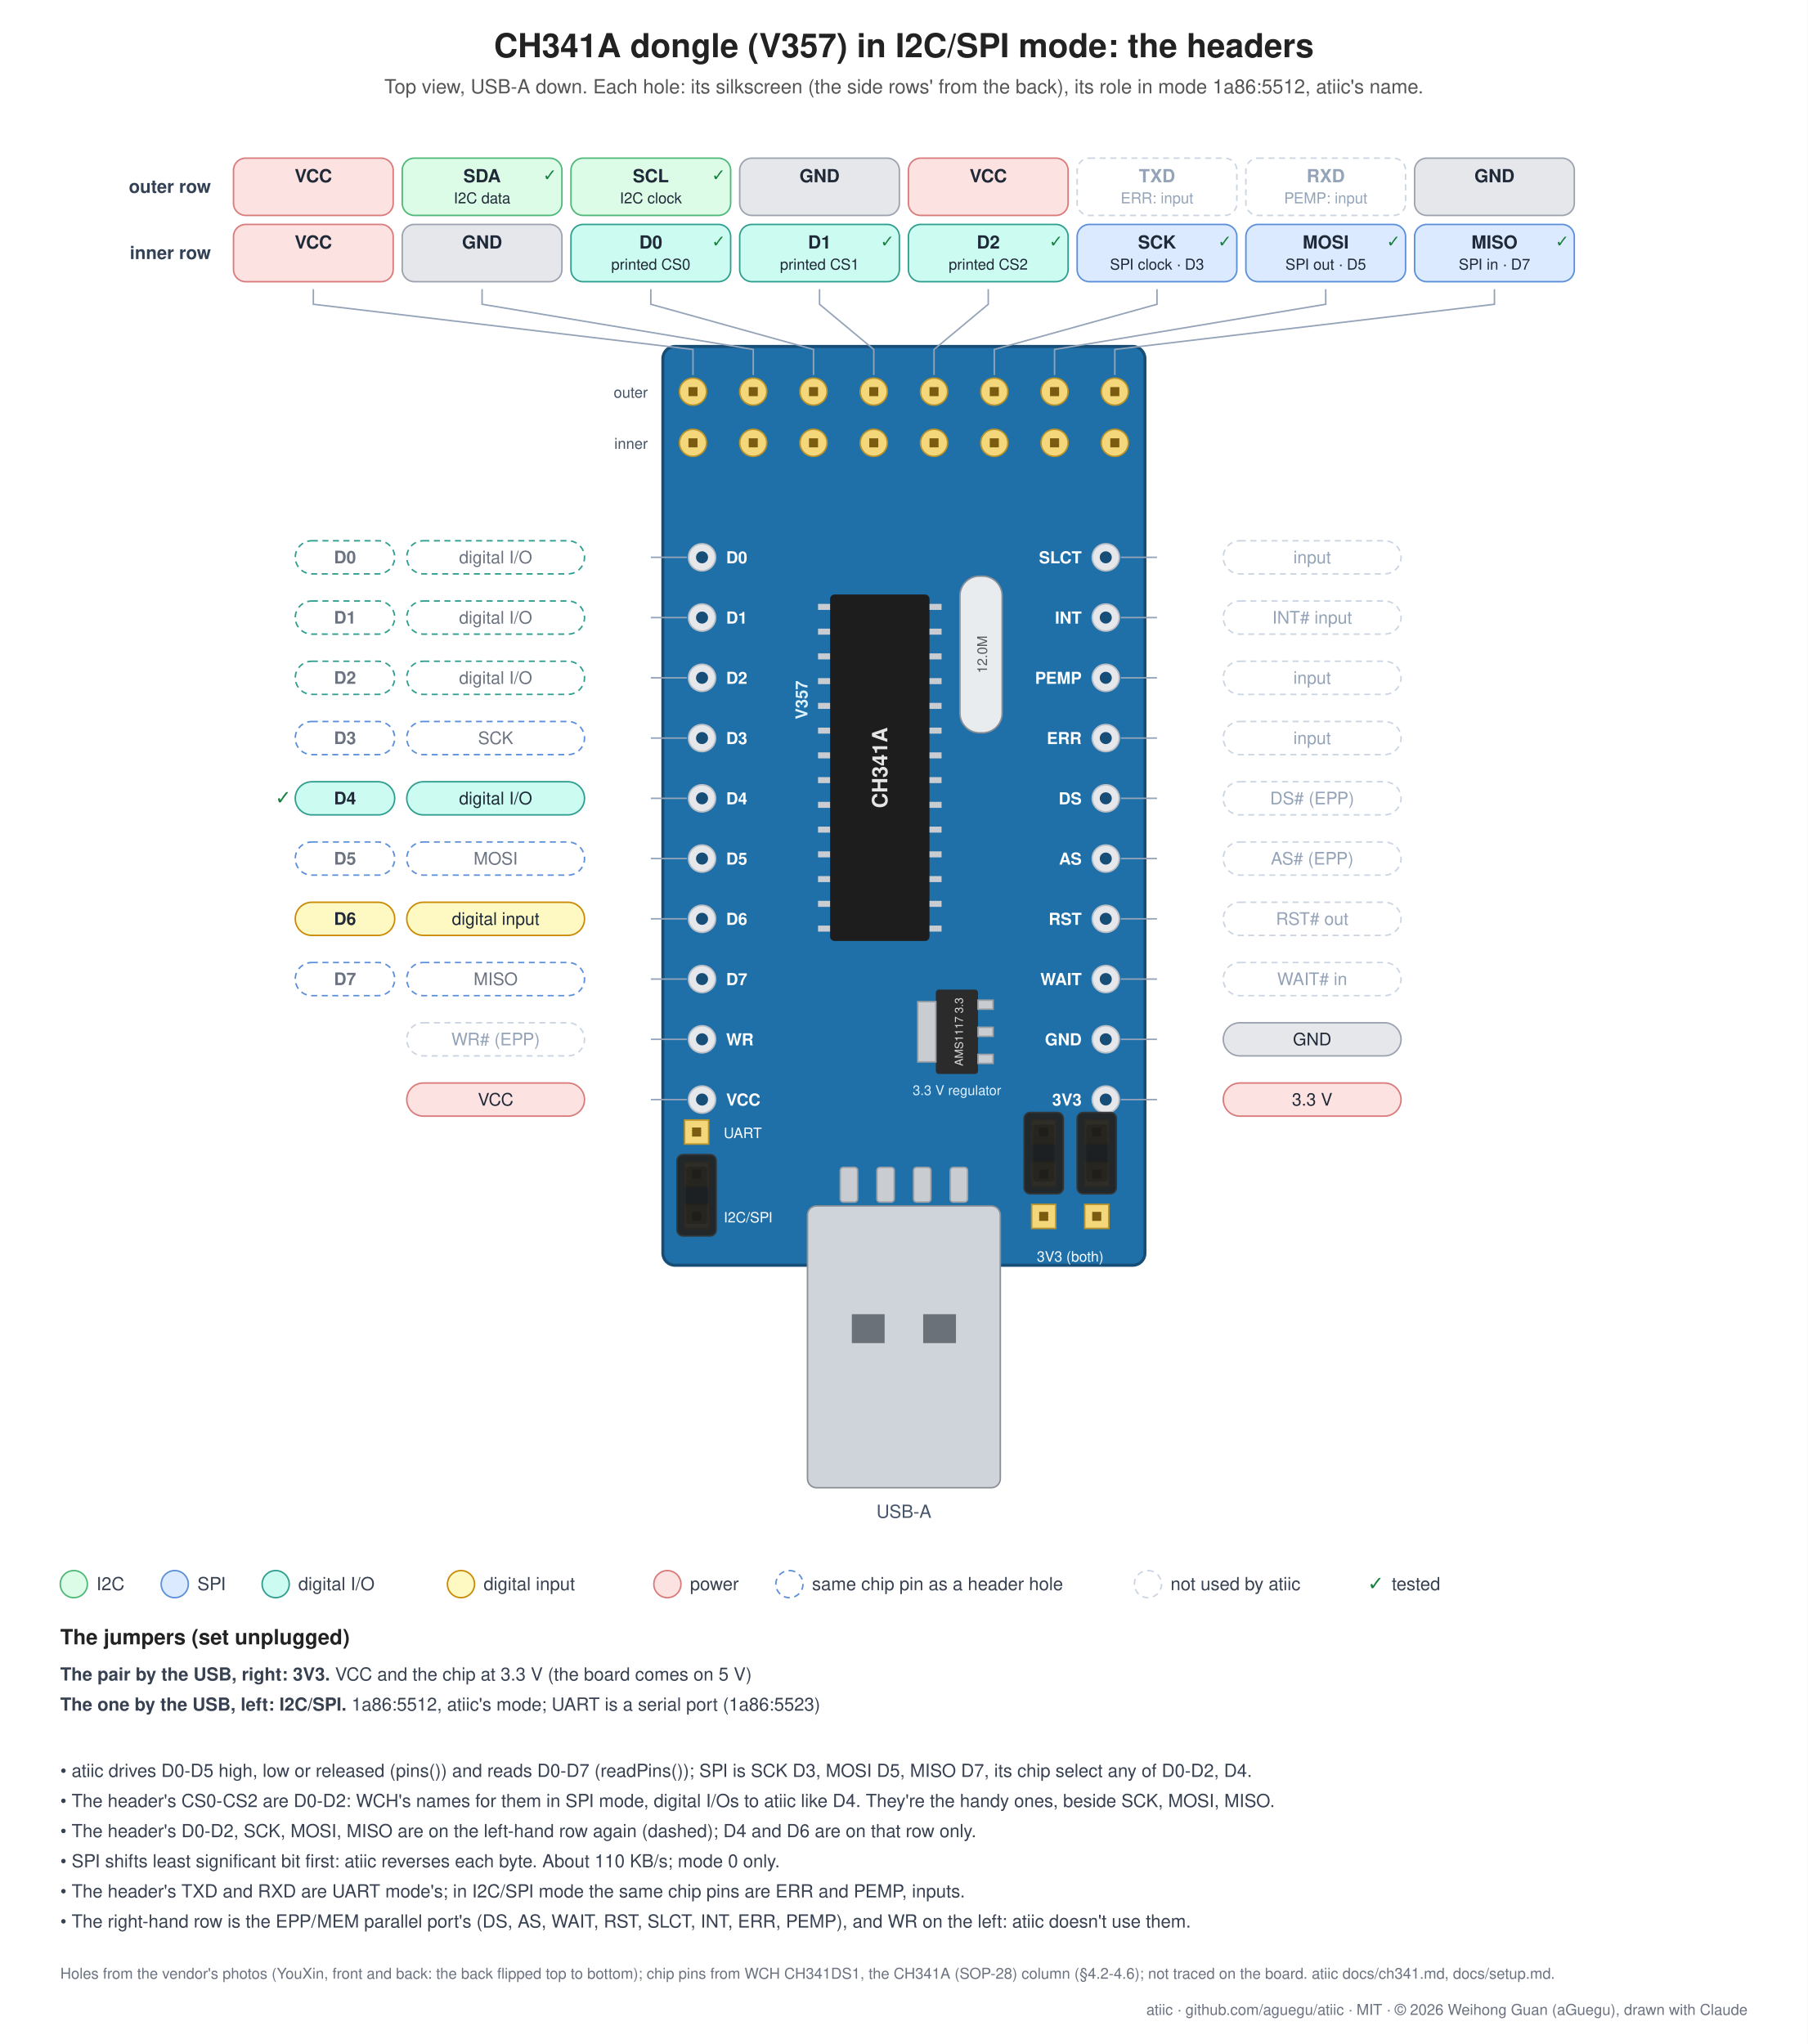
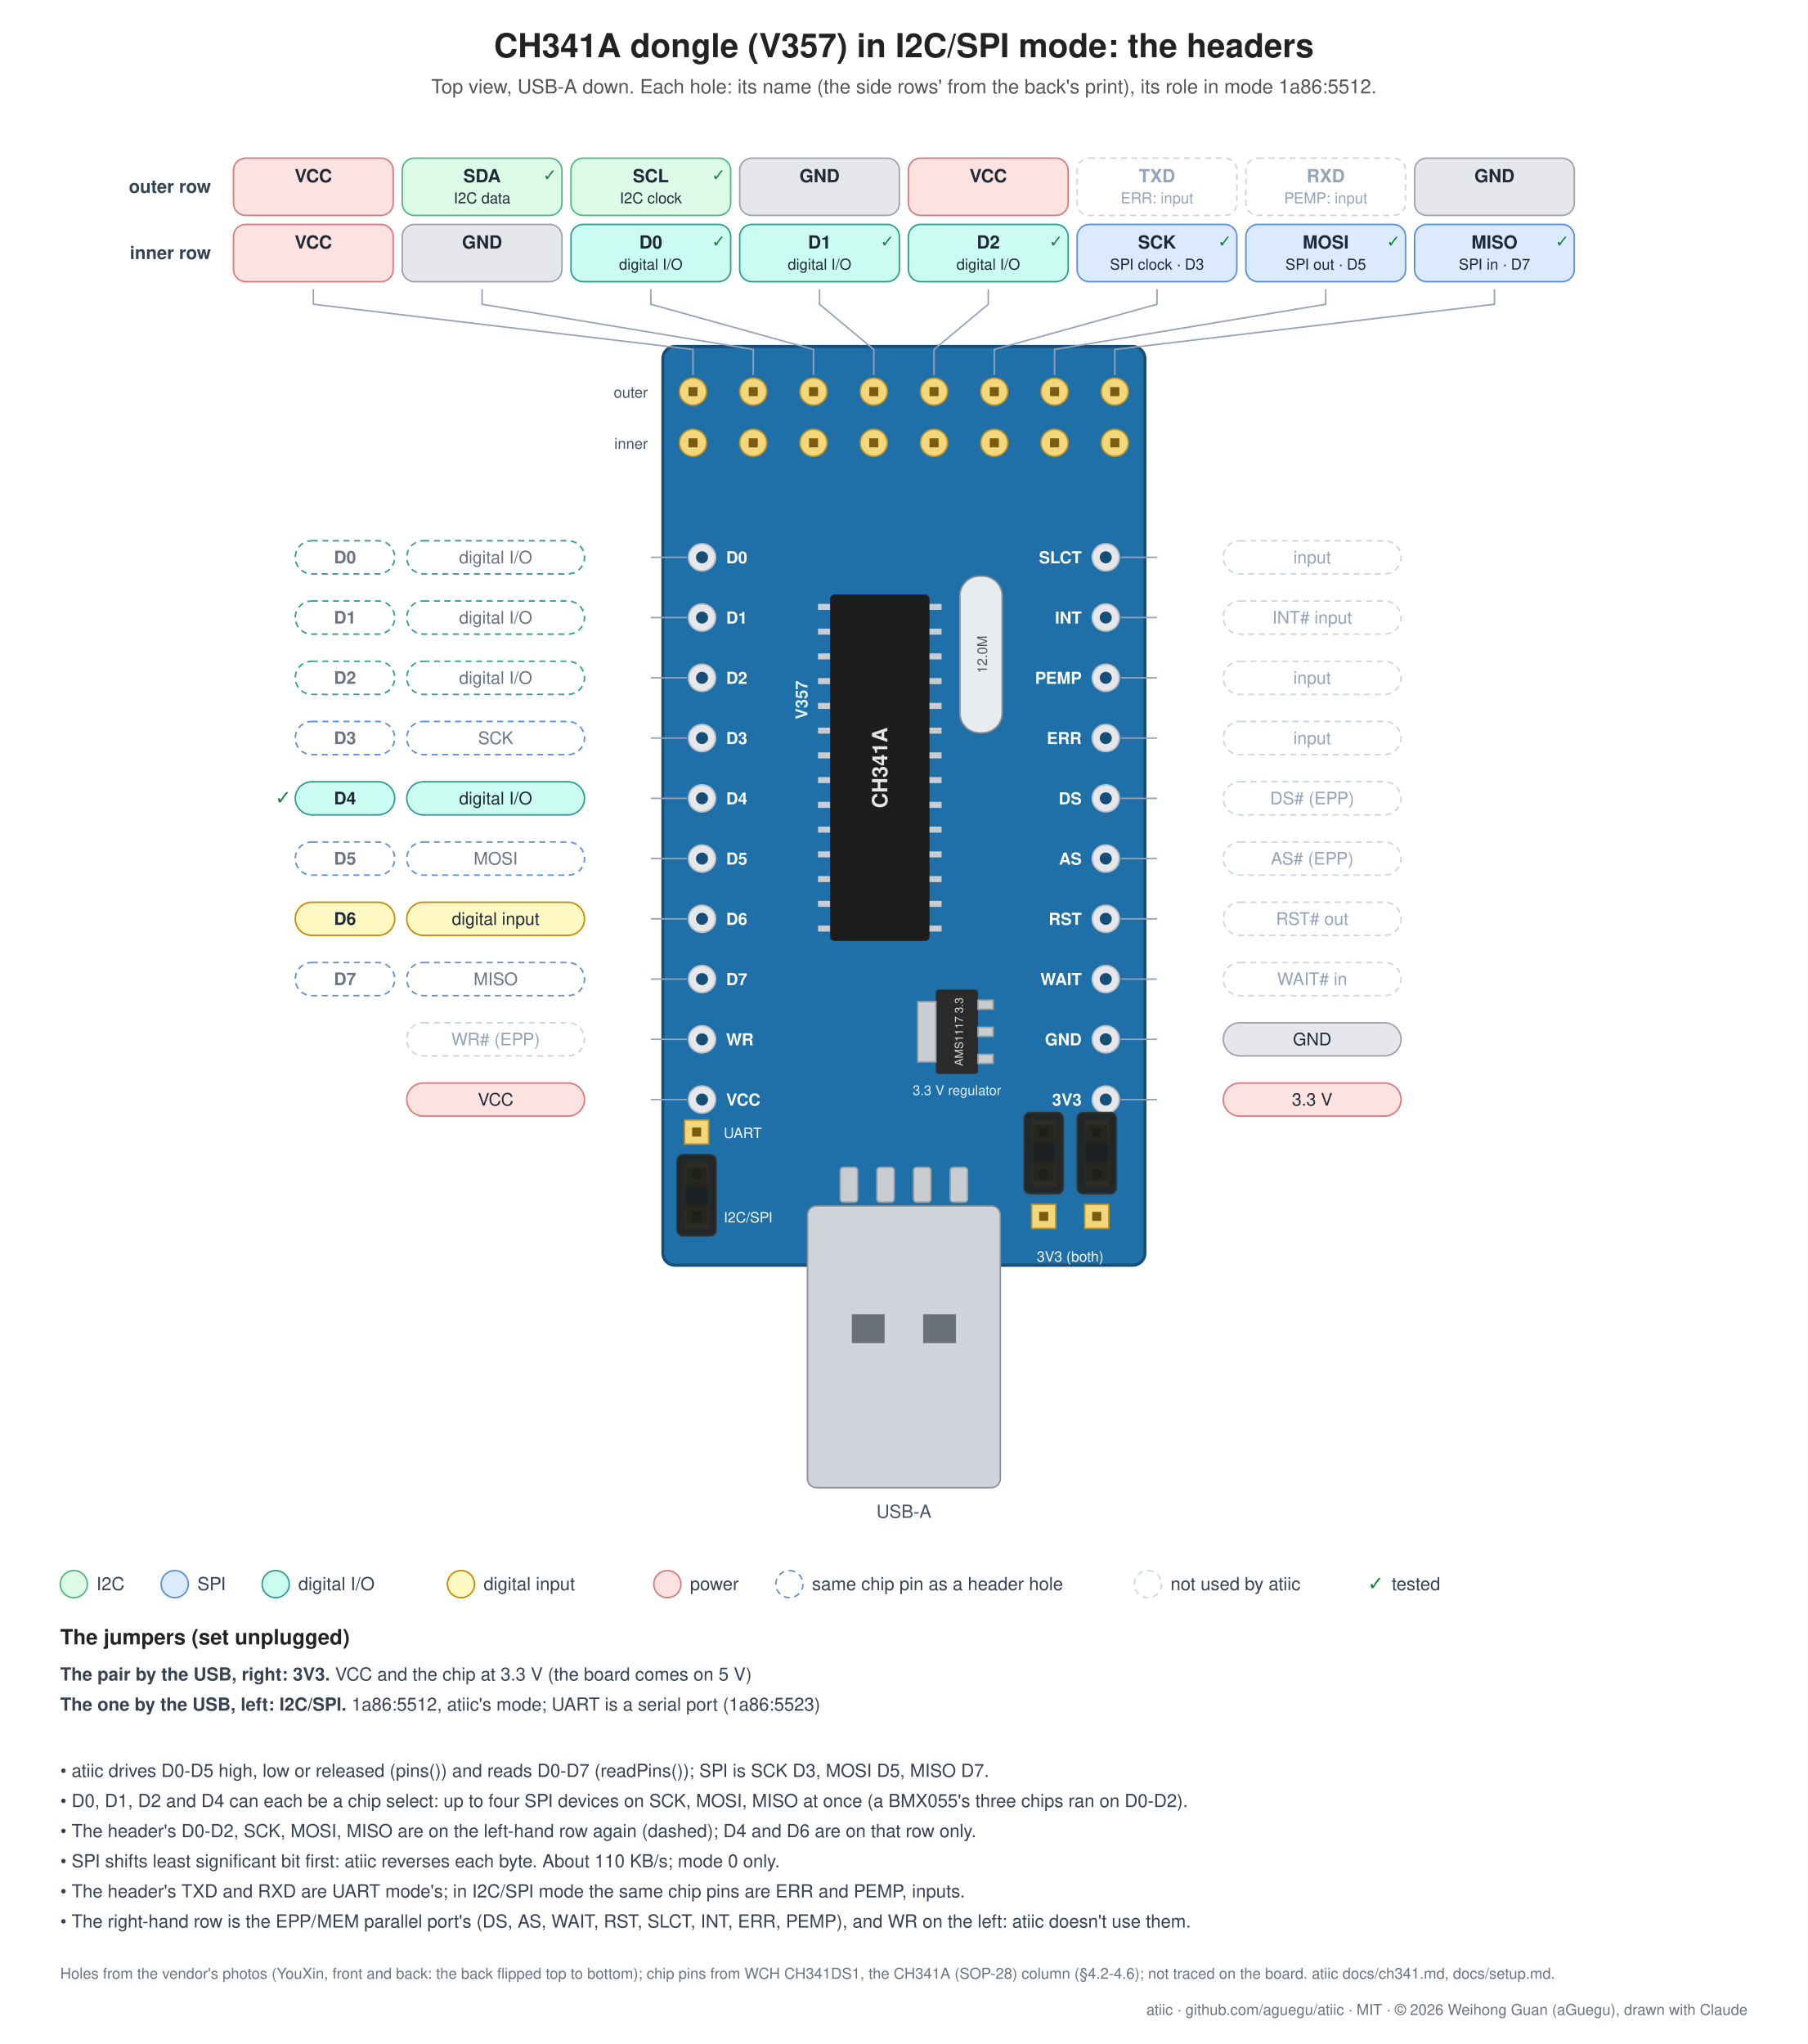
<svg xmlns="http://www.w3.org/2000/svg" viewBox="0 0 1200 1357" width="1200" height="1357" font-family="Helvetica, Arial, sans-serif">
  <rect width="1200" height="1357" fill="#ffffff" />
  <text x="600.0" y="38" text-anchor="middle" font-size="22" font-weight="bold" fill="#222">CH341A dongle (V357) in I2C/SPI mode: the headers</text>
-   <text x="600.0" y="62" text-anchor="middle" font-size="13" fill="#555">Top view, USB-A down. Each hole: its silkscreen (the side rows' from the back), its role in mode 1a86:5512, atiic's name.</text>
+   <text x="600.0" y="62" text-anchor="middle" font-size="13" fill="#555">Top view, USB-A down. Each hole: its name (the side rows' from the back's print), its role in mode 1a86:5512.</text>
  <rect x="440" y="230" width="320" height="610" rx="8" fill="#1f6fa8" stroke="#164e78" stroke-width="2" />
  <text x="140.0" y="128.0" text-anchor="end" font-size="12" font-weight="bold" fill="#334155">outer row</text>
  <text x="140.0" y="172.0" text-anchor="end" font-size="12" font-weight="bold" fill="#334155">inner row</text>
  <circle cx="460.0" cy="260" r="9" fill="#f3d77a" stroke="#b8922a" />
  <rect x="457.0" y="257" width="6" height="6" fill="#7a5b10" />
  <circle cx="460.0" cy="294" r="9" fill="#f3d77a" stroke="#b8922a" />
  <rect x="457.0" y="291" width="6" height="6" fill="#7a5b10" />
  <path d="M208.0 192 L208.0 202 L460.0 232 L460.0 249" fill="none" stroke="#94a3b8" />
  <rect x="155.0" y="105" width="106" height="38" rx="8" fill="#fde2e2" stroke="#d97b7b" />
  <text x="208.0" y="121" text-anchor="middle" font-size="12" font-weight="bold" fill="#1f2937">VCC</text>
  <rect x="155.0" y="149" width="106" height="38" rx="8" fill="#fde2e2" stroke="#d97b7b" />
  <text x="208.0" y="165" text-anchor="middle" font-size="12" font-weight="bold" fill="#1f2937">VCC</text>
  <circle cx="500.0" cy="260" r="9" fill="#f3d77a" stroke="#b8922a" />
  <rect x="497.0" y="257" width="6" height="6" fill="#7a5b10" />
  <circle cx="500.0" cy="294" r="9" fill="#f3d77a" stroke="#b8922a" />
  <rect x="497.0" y="291" width="6" height="6" fill="#7a5b10" />
  <path d="M320.0 192 L320.0 202 L500.0 232 L500.0 249" fill="none" stroke="#94a3b8" />
  <rect x="267.0" y="105" width="106" height="38" rx="8" fill="#dcfce7" stroke="#4fb879" />
  <text x="320.0" y="121" text-anchor="middle" font-size="12" font-weight="bold" fill="#1f2937">SDA</text>
  <text x="320.0" y="135" text-anchor="middle" font-size="10" fill="#1f2937">I2C data</text>
  <text x="365.0" y="120" text-anchor="middle" font-size="11" fill="#15803d">✓</text>
  <rect x="267.0" y="149" width="106" height="38" rx="8" fill="#e5e7eb" stroke="#9ca3af" />
  <text x="320.0" y="165" text-anchor="middle" font-size="12" font-weight="bold" fill="#1f2937">GND</text>
  <circle cx="540.0" cy="260" r="9" fill="#f3d77a" stroke="#b8922a" />
  <rect x="537.0" y="257" width="6" height="6" fill="#7a5b10" />
  <circle cx="540.0" cy="294" r="9" fill="#f3d77a" stroke="#b8922a" />
  <rect x="537.0" y="291" width="6" height="6" fill="#7a5b10" />
  <path d="M432.0 192 L432.0 202 L540.0 232 L540.0 249" fill="none" stroke="#94a3b8" />
  <rect x="379.0" y="105" width="106" height="38" rx="8" fill="#dcfce7" stroke="#4fb879" />
  <text x="432.0" y="121" text-anchor="middle" font-size="12" font-weight="bold" fill="#1f2937">SCL</text>
  <text x="432.0" y="135" text-anchor="middle" font-size="10" fill="#1f2937">I2C clock</text>
  <text x="477.0" y="120" text-anchor="middle" font-size="11" fill="#15803d">✓</text>
  <rect x="379.0" y="149" width="106" height="38" rx="8" fill="#ccfbf1" stroke="#2f9e8f" />
  <text x="432.0" y="165" text-anchor="middle" font-size="12" font-weight="bold" fill="#1f2937">D0</text>
-   <text x="432.0" y="179" text-anchor="middle" font-size="10" fill="#1f2937">printed CS0</text>
+   <text x="432.0" y="179" text-anchor="middle" font-size="10" fill="#1f2937">digital I/O</text>
  <text x="477.0" y="164" text-anchor="middle" font-size="11" fill="#15803d">✓</text>
  <circle cx="580.0" cy="260" r="9" fill="#f3d77a" stroke="#b8922a" />
  <rect x="577.0" y="257" width="6" height="6" fill="#7a5b10" />
  <circle cx="580.0" cy="294" r="9" fill="#f3d77a" stroke="#b8922a" />
  <rect x="577.0" y="291" width="6" height="6" fill="#7a5b10" />
  <path d="M544.0 192 L544.0 202 L580.0 232 L580.0 249" fill="none" stroke="#94a3b8" />
  <rect x="491.0" y="105" width="106" height="38" rx="8" fill="#e5e7eb" stroke="#9ca3af" />
  <text x="544.0" y="121" text-anchor="middle" font-size="12" font-weight="bold" fill="#1f2937">GND</text>
  <rect x="491.0" y="149" width="106" height="38" rx="8" fill="#ccfbf1" stroke="#2f9e8f" />
  <text x="544.0" y="165" text-anchor="middle" font-size="12" font-weight="bold" fill="#1f2937">D1</text>
-   <text x="544.0" y="179" text-anchor="middle" font-size="10" fill="#1f2937">printed CS1</text>
+   <text x="544.0" y="179" text-anchor="middle" font-size="10" fill="#1f2937">digital I/O</text>
  <text x="589.0" y="164" text-anchor="middle" font-size="11" fill="#15803d">✓</text>
  <circle cx="620.0" cy="260" r="9" fill="#f3d77a" stroke="#b8922a" />
  <rect x="617.0" y="257" width="6" height="6" fill="#7a5b10" />
  <circle cx="620.0" cy="294" r="9" fill="#f3d77a" stroke="#b8922a" />
  <rect x="617.0" y="291" width="6" height="6" fill="#7a5b10" />
  <path d="M656.0 192 L656.0 202 L620.0 232 L620.0 249" fill="none" stroke="#94a3b8" />
  <rect x="603.0" y="105" width="106" height="38" rx="8" fill="#fde2e2" stroke="#d97b7b" />
  <text x="656.0" y="121" text-anchor="middle" font-size="12" font-weight="bold" fill="#1f2937">VCC</text>
  <rect x="603.0" y="149" width="106" height="38" rx="8" fill="#ccfbf1" stroke="#2f9e8f" />
  <text x="656.0" y="165" text-anchor="middle" font-size="12" font-weight="bold" fill="#1f2937">D2</text>
-   <text x="656.0" y="179" text-anchor="middle" font-size="10" fill="#1f2937">printed CS2</text>
+   <text x="656.0" y="179" text-anchor="middle" font-size="10" fill="#1f2937">digital I/O</text>
  <text x="701.0" y="164" text-anchor="middle" font-size="11" fill="#15803d">✓</text>
  <circle cx="660.0" cy="260" r="9" fill="#f3d77a" stroke="#b8922a" />
  <rect x="657.0" y="257" width="6" height="6" fill="#7a5b10" />
  <circle cx="660.0" cy="294" r="9" fill="#f3d77a" stroke="#b8922a" />
  <rect x="657.0" y="291" width="6" height="6" fill="#7a5b10" />
  <path d="M768.0 192 L768.0 202 L660.0 232 L660.0 249" fill="none" stroke="#94a3b8" />
  <rect x="715.0" y="105" width="106" height="38" rx="8" fill="#ffffff" stroke="#cbd5e1" stroke-dasharray="4 3" />
  <text x="768.0" y="121" text-anchor="middle" font-size="12" font-weight="bold" fill="#94a3b8">TXD</text>
  <text x="768.0" y="135" text-anchor="middle" font-size="10" fill="#94a3b8">ERR: input</text>
  <rect x="715.0" y="149" width="106" height="38" rx="8" fill="#dbeafe" stroke="#5b8fd9" />
  <text x="768.0" y="165" text-anchor="middle" font-size="12" font-weight="bold" fill="#1f2937">SCK</text>
  <text x="768.0" y="179" text-anchor="middle" font-size="10" fill="#1f2937">SPI clock · D3</text>
  <text x="813.0" y="164" text-anchor="middle" font-size="11" fill="#15803d">✓</text>
  <circle cx="700.0" cy="260" r="9" fill="#f3d77a" stroke="#b8922a" />
  <rect x="697.0" y="257" width="6" height="6" fill="#7a5b10" />
  <circle cx="700.0" cy="294" r="9" fill="#f3d77a" stroke="#b8922a" />
  <rect x="697.0" y="291" width="6" height="6" fill="#7a5b10" />
  <path d="M880.0 192 L880.0 202 L700.0 232 L700.0 249" fill="none" stroke="#94a3b8" />
  <rect x="827.0" y="105" width="106" height="38" rx="8" fill="#ffffff" stroke="#cbd5e1" stroke-dasharray="4 3" />
  <text x="880.0" y="121" text-anchor="middle" font-size="12" font-weight="bold" fill="#94a3b8">RXD</text>
  <text x="880.0" y="135" text-anchor="middle" font-size="10" fill="#94a3b8">PEMP: input</text>
  <rect x="827.0" y="149" width="106" height="38" rx="8" fill="#dbeafe" stroke="#5b8fd9" />
  <text x="880.0" y="165" text-anchor="middle" font-size="12" font-weight="bold" fill="#1f2937">MOSI</text>
  <text x="880.0" y="179" text-anchor="middle" font-size="10" fill="#1f2937">SPI out · D5</text>
  <text x="925.0" y="164" text-anchor="middle" font-size="11" fill="#15803d">✓</text>
  <circle cx="740.0" cy="260" r="9" fill="#f3d77a" stroke="#b8922a" />
  <rect x="737.0" y="257" width="6" height="6" fill="#7a5b10" />
  <circle cx="740.0" cy="294" r="9" fill="#f3d77a" stroke="#b8922a" />
  <rect x="737.0" y="291" width="6" height="6" fill="#7a5b10" />
  <path d="M992.0 192 L992.0 202 L740.0 232 L740.0 249" fill="none" stroke="#94a3b8" />
  <rect x="939.0" y="105" width="106" height="38" rx="8" fill="#e5e7eb" stroke="#9ca3af" />
  <text x="992.0" y="121" text-anchor="middle" font-size="12" font-weight="bold" fill="#1f2937">GND</text>
  <rect x="939.0" y="149" width="106" height="38" rx="8" fill="#dbeafe" stroke="#5b8fd9" />
  <text x="992.0" y="165" text-anchor="middle" font-size="12" font-weight="bold" fill="#1f2937">MISO</text>
  <text x="992.0" y="179" text-anchor="middle" font-size="10" fill="#1f2937">SPI in · D7</text>
  <text x="1037.0" y="164" text-anchor="middle" font-size="11" fill="#15803d">✓</text>
  <text x="430.0" y="264" text-anchor="end" font-size="10" fill="#475569">outer</text>
  <text x="430.0" y="298" text-anchor="end" font-size="10" fill="#475569">inner</text>
  <circle cx="466" cy="370" r="9" fill="#e5e7eb" stroke="#b8bec5" />
  <circle cx="466" cy="370" r="4" fill="#164e78" />
  <text x="482" y="374" text-anchor="start" font-size="11" font-weight="bold" fill="#fff">D0</text>
  <line x1="456" y1="370" x2="432" y2="370" stroke="#94a3b8" />
  <rect x="270" y="359" width="118" height="22" rx="11" fill="#ffffff" stroke="#2f9e8f" stroke-dasharray="4 3" />
  <text x="329.0" y="374" text-anchor="middle" font-size="11.5" fill="#6b7280">digital I/O</text>
  <rect x="196" y="359" width="66" height="22" rx="11" fill="#ffffff" stroke="#2f9e8f" stroke-dasharray="4 3" />
  <text x="229.0" y="374" text-anchor="middle" font-size="11.5" font-weight="bold" fill="#6b7280">D0</text>
  <circle cx="466" cy="410" r="9" fill="#e5e7eb" stroke="#b8bec5" />
  <circle cx="466" cy="410" r="4" fill="#164e78" />
  <text x="482" y="414" text-anchor="start" font-size="11" font-weight="bold" fill="#fff">D1</text>
  <line x1="456" y1="410" x2="432" y2="410" stroke="#94a3b8" />
  <rect x="270" y="399" width="118" height="22" rx="11" fill="#ffffff" stroke="#2f9e8f" stroke-dasharray="4 3" />
  <text x="329.0" y="414" text-anchor="middle" font-size="11.5" fill="#6b7280">digital I/O</text>
  <rect x="196" y="399" width="66" height="22" rx="11" fill="#ffffff" stroke="#2f9e8f" stroke-dasharray="4 3" />
  <text x="229.0" y="414" text-anchor="middle" font-size="11.5" font-weight="bold" fill="#6b7280">D1</text>
  <circle cx="466" cy="450" r="9" fill="#e5e7eb" stroke="#b8bec5" />
  <circle cx="466" cy="450" r="4" fill="#164e78" />
  <text x="482" y="454" text-anchor="start" font-size="11" font-weight="bold" fill="#fff">D2</text>
  <line x1="456" y1="450" x2="432" y2="450" stroke="#94a3b8" />
  <rect x="270" y="439" width="118" height="22" rx="11" fill="#ffffff" stroke="#2f9e8f" stroke-dasharray="4 3" />
  <text x="329.0" y="454" text-anchor="middle" font-size="11.5" fill="#6b7280">digital I/O</text>
  <rect x="196" y="439" width="66" height="22" rx="11" fill="#ffffff" stroke="#2f9e8f" stroke-dasharray="4 3" />
  <text x="229.0" y="454" text-anchor="middle" font-size="11.5" font-weight="bold" fill="#6b7280">D2</text>
  <circle cx="466" cy="490" r="9" fill="#e5e7eb" stroke="#b8bec5" />
  <circle cx="466" cy="490" r="4" fill="#164e78" />
  <text x="482" y="494" text-anchor="start" font-size="11" font-weight="bold" fill="#fff">D3</text>
  <line x1="456" y1="490" x2="432" y2="490" stroke="#94a3b8" />
  <rect x="270" y="479" width="118" height="22" rx="11" fill="#ffffff" stroke="#5b8fd9" stroke-dasharray="4 3" />
  <text x="329.0" y="494" text-anchor="middle" font-size="11.5" fill="#6b7280">SCK</text>
  <rect x="196" y="479" width="66" height="22" rx="11" fill="#ffffff" stroke="#5b8fd9" stroke-dasharray="4 3" />
  <text x="229.0" y="494" text-anchor="middle" font-size="11.5" font-weight="bold" fill="#6b7280">D3</text>
  <circle cx="466" cy="530" r="9" fill="#e5e7eb" stroke="#b8bec5" />
  <circle cx="466" cy="530" r="4" fill="#164e78" />
  <text x="482" y="534" text-anchor="start" font-size="11" font-weight="bold" fill="#fff">D4</text>
  <line x1="456" y1="530" x2="432" y2="530" stroke="#94a3b8" />
  <rect x="270" y="519" width="118" height="22" rx="11" fill="#ccfbf1" stroke="#2f9e8f" />
  <text x="329.0" y="534" text-anchor="middle" font-size="11.5" fill="#1f2937">digital I/O</text>
  <rect x="196" y="519" width="66" height="22" rx="11" fill="#ccfbf1" stroke="#2f9e8f" />
  <text x="229.0" y="534" text-anchor="middle" font-size="11.5" font-weight="bold" fill="#1f2937">D4</text>
  <text x="188" y="534" text-anchor="middle" font-size="13" fill="#15803d">✓</text>
  <circle cx="466" cy="570" r="9" fill="#e5e7eb" stroke="#b8bec5" />
  <circle cx="466" cy="570" r="4" fill="#164e78" />
  <text x="482" y="574" text-anchor="start" font-size="11" font-weight="bold" fill="#fff">D5</text>
  <line x1="456" y1="570" x2="432" y2="570" stroke="#94a3b8" />
  <rect x="270" y="559" width="118" height="22" rx="11" fill="#ffffff" stroke="#5b8fd9" stroke-dasharray="4 3" />
  <text x="329.0" y="574" text-anchor="middle" font-size="11.5" fill="#6b7280">MOSI</text>
  <rect x="196" y="559" width="66" height="22" rx="11" fill="#ffffff" stroke="#5b8fd9" stroke-dasharray="4 3" />
  <text x="229.0" y="574" text-anchor="middle" font-size="11.5" font-weight="bold" fill="#6b7280">D5</text>
  <circle cx="466" cy="610" r="9" fill="#e5e7eb" stroke="#b8bec5" />
  <circle cx="466" cy="610" r="4" fill="#164e78" />
  <text x="482" y="614" text-anchor="start" font-size="11" font-weight="bold" fill="#fff">D6</text>
  <line x1="456" y1="610" x2="432" y2="610" stroke="#94a3b8" />
  <rect x="270" y="599" width="118" height="22" rx="11" fill="#fef9c3" stroke="#ca8a04" />
  <text x="329.0" y="614" text-anchor="middle" font-size="11.5" fill="#1f2937">digital input</text>
  <rect x="196" y="599" width="66" height="22" rx="11" fill="#fef9c3" stroke="#ca8a04" />
  <text x="229.0" y="614" text-anchor="middle" font-size="11.5" font-weight="bold" fill="#1f2937">D6</text>
  <circle cx="466" cy="650" r="9" fill="#e5e7eb" stroke="#b8bec5" />
  <circle cx="466" cy="650" r="4" fill="#164e78" />
  <text x="482" y="654" text-anchor="start" font-size="11" font-weight="bold" fill="#fff">D7</text>
  <line x1="456" y1="650" x2="432" y2="650" stroke="#94a3b8" />
  <rect x="270" y="639" width="118" height="22" rx="11" fill="#ffffff" stroke="#5b8fd9" stroke-dasharray="4 3" />
  <text x="329.0" y="654" text-anchor="middle" font-size="11.5" fill="#6b7280">MISO</text>
  <rect x="196" y="639" width="66" height="22" rx="11" fill="#ffffff" stroke="#5b8fd9" stroke-dasharray="4 3" />
  <text x="229.0" y="654" text-anchor="middle" font-size="11.5" font-weight="bold" fill="#6b7280">D7</text>
  <circle cx="466" cy="690" r="9" fill="#e5e7eb" stroke="#b8bec5" />
  <circle cx="466" cy="690" r="4" fill="#164e78" />
  <text x="482" y="694" text-anchor="start" font-size="11" font-weight="bold" fill="#fff">WR</text>
  <line x1="456" y1="690" x2="432" y2="690" stroke="#94a3b8" />
  <rect x="270" y="679" width="118" height="22" rx="11" fill="#ffffff" stroke="#cbd5e1" stroke-dasharray="4 3" />
  <text x="329.0" y="694" text-anchor="middle" font-size="11.5" fill="#94a3b8">WR# (EPP)</text>
  <circle cx="466" cy="730" r="9" fill="#e5e7eb" stroke="#b8bec5" />
  <circle cx="466" cy="730" r="4" fill="#164e78" />
  <text x="482" y="734" text-anchor="start" font-size="11" font-weight="bold" fill="#fff">VCC</text>
  <line x1="456" y1="730" x2="432" y2="730" stroke="#94a3b8" />
  <rect x="270" y="719" width="118" height="22" rx="11" fill="#fde2e2" stroke="#d97b7b" />
  <text x="329.0" y="734" text-anchor="middle" font-size="11.5" fill="#1f2937">VCC</text>
  <circle cx="734" cy="370" r="9" fill="#e5e7eb" stroke="#b8bec5" />
  <circle cx="734" cy="370" r="4" fill="#164e78" />
  <text x="718" y="374" text-anchor="end" font-size="11" font-weight="bold" fill="#fff">SLCT</text>
  <line x1="744" y1="370" x2="768" y2="370" stroke="#94a3b8" />
  <rect x="812" y="359" width="118" height="22" rx="11" fill="#ffffff" stroke="#cbd5e1" stroke-dasharray="4 3" />
  <text x="871.0" y="374" text-anchor="middle" font-size="11.5" fill="#94a3b8">input</text>
  <circle cx="734" cy="410" r="9" fill="#e5e7eb" stroke="#b8bec5" />
  <circle cx="734" cy="410" r="4" fill="#164e78" />
  <text x="718" y="414" text-anchor="end" font-size="11" font-weight="bold" fill="#fff">INT</text>
  <line x1="744" y1="410" x2="768" y2="410" stroke="#94a3b8" />
  <rect x="812" y="399" width="118" height="22" rx="11" fill="#ffffff" stroke="#cbd5e1" stroke-dasharray="4 3" />
  <text x="871.0" y="414" text-anchor="middle" font-size="11.5" fill="#94a3b8">INT# input</text>
  <circle cx="734" cy="450" r="9" fill="#e5e7eb" stroke="#b8bec5" />
  <circle cx="734" cy="450" r="4" fill="#164e78" />
  <text x="718" y="454" text-anchor="end" font-size="11" font-weight="bold" fill="#fff">PEMP</text>
  <line x1="744" y1="450" x2="768" y2="450" stroke="#94a3b8" />
  <rect x="812" y="439" width="118" height="22" rx="11" fill="#ffffff" stroke="#cbd5e1" stroke-dasharray="4 3" />
  <text x="871.0" y="454" text-anchor="middle" font-size="11.5" fill="#94a3b8">input</text>
  <circle cx="734" cy="490" r="9" fill="#e5e7eb" stroke="#b8bec5" />
  <circle cx="734" cy="490" r="4" fill="#164e78" />
  <text x="718" y="494" text-anchor="end" font-size="11" font-weight="bold" fill="#fff">ERR</text>
  <line x1="744" y1="490" x2="768" y2="490" stroke="#94a3b8" />
  <rect x="812" y="479" width="118" height="22" rx="11" fill="#ffffff" stroke="#cbd5e1" stroke-dasharray="4 3" />
  <text x="871.0" y="494" text-anchor="middle" font-size="11.5" fill="#94a3b8">input</text>
  <circle cx="734" cy="530" r="9" fill="#e5e7eb" stroke="#b8bec5" />
  <circle cx="734" cy="530" r="4" fill="#164e78" />
  <text x="718" y="534" text-anchor="end" font-size="11" font-weight="bold" fill="#fff">DS</text>
  <line x1="744" y1="530" x2="768" y2="530" stroke="#94a3b8" />
  <rect x="812" y="519" width="118" height="22" rx="11" fill="#ffffff" stroke="#cbd5e1" stroke-dasharray="4 3" />
  <text x="871.0" y="534" text-anchor="middle" font-size="11.5" fill="#94a3b8">DS# (EPP)</text>
  <circle cx="734" cy="570" r="9" fill="#e5e7eb" stroke="#b8bec5" />
  <circle cx="734" cy="570" r="4" fill="#164e78" />
  <text x="718" y="574" text-anchor="end" font-size="11" font-weight="bold" fill="#fff">AS</text>
  <line x1="744" y1="570" x2="768" y2="570" stroke="#94a3b8" />
  <rect x="812" y="559" width="118" height="22" rx="11" fill="#ffffff" stroke="#cbd5e1" stroke-dasharray="4 3" />
  <text x="871.0" y="574" text-anchor="middle" font-size="11.5" fill="#94a3b8">AS# (EPP)</text>
  <circle cx="734" cy="610" r="9" fill="#e5e7eb" stroke="#b8bec5" />
  <circle cx="734" cy="610" r="4" fill="#164e78" />
  <text x="718" y="614" text-anchor="end" font-size="11" font-weight="bold" fill="#fff">RST</text>
  <line x1="744" y1="610" x2="768" y2="610" stroke="#94a3b8" />
  <rect x="812" y="599" width="118" height="22" rx="11" fill="#ffffff" stroke="#cbd5e1" stroke-dasharray="4 3" />
  <text x="871.0" y="614" text-anchor="middle" font-size="11.5" fill="#94a3b8">RST# out</text>
  <circle cx="734" cy="650" r="9" fill="#e5e7eb" stroke="#b8bec5" />
  <circle cx="734" cy="650" r="4" fill="#164e78" />
  <text x="718" y="654" text-anchor="end" font-size="11" font-weight="bold" fill="#fff">WAIT</text>
  <line x1="744" y1="650" x2="768" y2="650" stroke="#94a3b8" />
  <rect x="812" y="639" width="118" height="22" rx="11" fill="#ffffff" stroke="#cbd5e1" stroke-dasharray="4 3" />
  <text x="871.0" y="654" text-anchor="middle" font-size="11.5" fill="#94a3b8">WAIT# in</text>
  <circle cx="734" cy="690" r="9" fill="#e5e7eb" stroke="#b8bec5" />
  <circle cx="734" cy="690" r="4" fill="#164e78" />
  <text x="718" y="694" text-anchor="end" font-size="11" font-weight="bold" fill="#fff">GND</text>
  <line x1="744" y1="690" x2="768" y2="690" stroke="#94a3b8" />
  <rect x="812" y="679" width="118" height="22" rx="11" fill="#e5e7eb" stroke="#9ca3af" />
  <text x="871.0" y="694" text-anchor="middle" font-size="11.5" fill="#1f2937">GND</text>
  <circle cx="734" cy="730" r="9" fill="#e5e7eb" stroke="#b8bec5" />
  <circle cx="734" cy="730" r="4" fill="#164e78" />
  <text x="718" y="734" text-anchor="end" font-size="11" font-weight="bold" fill="#fff">3V3</text>
  <line x1="744" y1="730" x2="768" y2="730" stroke="#94a3b8" />
  <rect x="812" y="719" width="118" height="22" rx="11" fill="#fde2e2" stroke="#d97b7b" />
  <text x="871.0" y="734" text-anchor="middle" font-size="11.5" fill="#1f2937">3.3 V</text>
  <rect x="551.0" y="394.7" width="66" height="230" rx="3" fill="#1d1d1d" />
  <rect x="543.0" y="400.914" width="8" height="4" fill="#c9ccd1" />
  <rect x="617.0" y="400.914" width="8" height="4" fill="#c9ccd1" />
  <rect x="543.0" y="417.343" width="8" height="4" fill="#c9ccd1" />
  <rect x="617.0" y="417.343" width="8" height="4" fill="#c9ccd1" />
  <rect x="543.0" y="433.771" width="8" height="4" fill="#c9ccd1" />
  <rect x="617.0" y="433.771" width="8" height="4" fill="#c9ccd1" />
  <rect x="543.0" y="450.2" width="8" height="4" fill="#c9ccd1" />
  <rect x="617.0" y="450.2" width="8" height="4" fill="#c9ccd1" />
  <rect x="543.0" y="466.629" width="8" height="4" fill="#c9ccd1" />
  <rect x="617.0" y="466.629" width="8" height="4" fill="#c9ccd1" />
  <rect x="543.0" y="483.057" width="8" height="4" fill="#c9ccd1" />
  <rect x="617.0" y="483.057" width="8" height="4" fill="#c9ccd1" />
  <rect x="543.0" y="499.486" width="8" height="4" fill="#c9ccd1" />
  <rect x="617.0" y="499.486" width="8" height="4" fill="#c9ccd1" />
  <rect x="543.0" y="515.914" width="8" height="4" fill="#c9ccd1" />
  <rect x="617.0" y="515.914" width="8" height="4" fill="#c9ccd1" />
  <rect x="543.0" y="532.343" width="8" height="4" fill="#c9ccd1" />
  <rect x="617.0" y="532.343" width="8" height="4" fill="#c9ccd1" />
  <rect x="543.0" y="548.771" width="8" height="4" fill="#c9ccd1" />
  <rect x="617.0" y="548.771" width="8" height="4" fill="#c9ccd1" />
  <rect x="543.0" y="565.2" width="8" height="4" fill="#c9ccd1" />
  <rect x="617.0" y="565.2" width="8" height="4" fill="#c9ccd1" />
  <rect x="543.0" y="581.629" width="8" height="4" fill="#c9ccd1" />
  <rect x="617.0" y="581.629" width="8" height="4" fill="#c9ccd1" />
  <rect x="543.0" y="598.057" width="8" height="4" fill="#c9ccd1" />
  <rect x="617.0" y="598.057" width="8" height="4" fill="#c9ccd1" />
  <rect x="543.0" y="614.486" width="8" height="4" fill="#c9ccd1" />
  <rect x="617.0" y="614.486" width="8" height="4" fill="#c9ccd1" />
  <text transform="translate(589.0 509.7) rotate(-90)" text-anchor="middle" font-size="14" font-weight="bold" fill="#e5e5e5">CH341A</text>
  <text transform="translate(536.0 464.7) rotate(-90)" text-anchor="middle" font-size="11" font-weight="bold" fill="#e0f2fe">V357</text>
  <rect x="637.2" y="382.5" width="28" height="104" rx="13" fill="#e9ecef" stroke="#8a9096" />
  <text transform="translate(655.2 434.5) rotate(-90)" text-anchor="middle" font-size="9" fill="#555">12.0M</text>
  <rect x="621.2" y="657.0" width="28" height="56" rx="2" fill="#2b2b2b" />
  <rect x="609.2" y="665.0" width="12" height="40" fill="#c9ccd1" stroke="#9aa0a6" />
  <rect x="649.2" y="664.0" width="10" height="6" fill="#c9ccd1" stroke="#9aa0a6" />
  <rect x="649.2" y="682.0" width="10" height="6" fill="#c9ccd1" stroke="#9aa0a6" />
  <rect x="649.2" y="700.0" width="10" height="6" fill="#c9ccd1" stroke="#9aa0a6" />
  <text transform="translate(639.2 685.0) rotate(-90)" text-anchor="middle" font-size="7.5" fill="#ddd">AMS1117 3.3</text>
  <text x="635.2" y="727.0" text-anchor="middle" font-size="9" fill="#e0f2fe">3.3 V regulator</text>
  <rect x="684.8" y="743.55" width="16" height="16" fill="#f3d77a" stroke="#b8922a" />
  <rect x="689.8" y="748.55" width="6" height="6" fill="#7a5b10" />
  <rect x="684.8" y="771.55" width="16" height="16" fill="#f3d77a" stroke="#b8922a" />
  <rect x="689.8" y="776.55" width="6" height="6" fill="#7a5b10" />
  <rect x="684.8" y="799.55" width="16" height="16" fill="#f3d77a" stroke="#b8922a" />
  <rect x="689.8" y="804.55" width="6" height="6" fill="#7a5b10" />
  <rect x="679.8" y="738.55" width="26" height="54" rx="4" fill="#222" stroke="#333" opacity="0.94" />
  <rect x="685.8" y="746.55" width="14" height="38" rx="2" fill="#000" opacity="0.18" />
  <rect x="720.0" y="743.55" width="16" height="16" fill="#f3d77a" stroke="#b8922a" />
  <rect x="725.0" y="748.55" width="6" height="6" fill="#7a5b10" />
  <rect x="720.0" y="771.55" width="16" height="16" fill="#f3d77a" stroke="#b8922a" />
  <rect x="725.0" y="776.55" width="6" height="6" fill="#7a5b10" />
  <rect x="720.0" y="799.55" width="16" height="16" fill="#f3d77a" stroke="#b8922a" />
  <rect x="725.0" y="804.55" width="6" height="6" fill="#7a5b10" />
  <rect x="715.0" y="738.55" width="26" height="54" rx="4" fill="#222" stroke="#333" opacity="0.94" />
  <rect x="721.0" y="746.55" width="14" height="38" rx="2" fill="#000" opacity="0.18" />
  <text x="710.4" y="837.55" text-anchor="middle" font-size="9.5" fill="#fff">3V3 (both)</text>
  <rect x="454.4" y="743.55" width="16" height="16" fill="#f3d77a" stroke="#b8922a" />
  <rect x="459.4" y="748.55" width="6" height="6" fill="#7a5b10" />
  <rect x="454.4" y="771.55" width="16" height="16" fill="#f3d77a" stroke="#b8922a" />
  <rect x="459.4" y="776.55" width="6" height="6" fill="#7a5b10" />
  <rect x="454.4" y="799.55" width="16" height="16" fill="#f3d77a" stroke="#b8922a" />
  <rect x="459.4" y="804.55" width="6" height="6" fill="#7a5b10" />
  <rect x="449.4" y="766.55" width="26" height="54" rx="4" fill="#222" stroke="#333" opacity="0.94" />
  <rect x="455.4" y="774.55" width="14" height="38" rx="2" fill="#000" opacity="0.18" />
  <text x="480.4" y="755.55" font-size="9.5" fill="#fff">UART</text>
  <text x="480.4" y="811.55" font-size="9.5" fill="#fff">I2C/SPI</text>
  <rect x="557.76" y="775.015" width="11.52" height="23.04" rx="2" fill="#c9ccd1" stroke="#9aa0a6" />
  <rect x="582.08" y="775.015" width="11.52" height="23.04" rx="2" fill="#c9ccd1" stroke="#9aa0a6" />
  <rect x="606.4" y="775.015" width="11.52" height="23.04" rx="2" fill="#c9ccd1" stroke="#9aa0a6" />
  <rect x="630.72" y="775.015" width="11.52" height="23.04" rx="2" fill="#c9ccd1" stroke="#9aa0a6" />
  <rect x="536.0" y="800.615" width="128.0" height="187.077" rx="6" fill="#cfd4da" stroke="#8a9096" />
  <rect x="565.44" y="872.492" width="21.76" height="19.2" fill="#6b7178" />
  <rect x="612.8" y="872.492" width="21.76" height="19.2" fill="#6b7178" />
  <text x="600.0" y="1007.692" text-anchor="middle" font-size="12" fill="#475569">USB-A</text>
  <rect x="40" y="1042.692" width="18" height="18" rx="9" fill="#dcfce7" stroke="#4fb879" />
  <text x="64" y="1055.692" font-size="12" fill="#374151">I2C</text>
  <rect x="107" y="1042.692" width="18" height="18" rx="9" fill="#dbeafe" stroke="#5b8fd9" />
  <text x="131" y="1055.692" font-size="12" fill="#374151">SPI</text>
  <rect x="174" y="1042.692" width="18" height="18" rx="9" fill="#ccfbf1" stroke="#2f9e8f" />
  <text x="198" y="1055.692" font-size="12" fill="#374151">digital I/O</text>
  <rect x="297" y="1042.692" width="18" height="18" rx="9" fill="#fef9c3" stroke="#ca8a04" />
  <text x="321" y="1055.692" font-size="12" fill="#374151">digital input</text>
  <rect x="434" y="1042.692" width="18" height="18" rx="9" fill="#fde2e2" stroke="#d97b7b" />
  <text x="458" y="1055.692" font-size="12" fill="#374151">power</text>
  <rect x="515" y="1042.692" width="18" height="18" rx="9" fill="#ffffff" stroke="#5b8fd9" stroke-dasharray="4 3" />
  <text x="539" y="1055.692" font-size="12" fill="#374151">same chip pin as a header hole</text>
  <rect x="753.0" y="1042.692" width="18" height="18" rx="9" fill="#ffffff" stroke="#cbd5e1" stroke-dasharray="4 3" />
  <text x="777.0" y="1055.692" font-size="12" fill="#374151">not used by atiic</text>
  <text x="907.8" y="1055.692" font-size="13" fill="#15803d">✓</text>
  <text x="923.8" y="1055.692" font-size="12" fill="#374151">tested</text>
  <text x="40" y="1091.692" font-size="14" font-weight="bold" fill="#222">The jumpers (set unplugged)</text>
  <text x="40" y="1115.692" font-size="12" fill="#374151">
    <tspan font-weight="bold">The pair by the USB, right: 3V3.</tspan> VCC and the chip at 3.3 V (the board comes on 5 V)</text>
  <text x="40" y="1135.692" font-size="12" fill="#374151">
    <tspan font-weight="bold">The one by the USB, left: I2C/SPI.</tspan> 1a86:5512, atiic's mode; UART is a serial port (1a86:5523)</text>
-   <text x="40" y="1179.692" font-size="12" fill="#374151">• atiic drives D0-D5 high, low or released (pins()) and reads D0-D7 (readPins()); SPI is SCK D3, MOSI D5, MISO D7, its chip select any of D0-D2, D4.</text>
-   <text x="40" y="1199.692" font-size="12" fill="#374151">• The header's CS0-CS2 are D0-D2: WCH's names for them in SPI mode, digital I/Os to atiic like D4. They're the handy ones, beside SCK, MOSI, MISO.</text>
+   <text x="40" y="1179.692" font-size="12" fill="#374151">• atiic drives D0-D5 high, low or released (pins()) and reads D0-D7 (readPins()); SPI is SCK D3, MOSI D5, MISO D7.</text>
+   <text x="40" y="1199.692" font-size="12" fill="#374151">• D0, D1, D2 and D4 can each be a chip select: up to four SPI devices on SCK, MOSI, MISO at once (a BMX055's three chips ran on D0-D2).</text>
  <text x="40" y="1219.692" font-size="12" fill="#374151">• The header's D0-D2, SCK, MOSI, MISO are on the left-hand row again (dashed); D4 and D6 are on that row only.</text>
  <text x="40" y="1239.692" font-size="12" fill="#374151">• SPI shifts least significant bit first: atiic reverses each byte. About 110 KB/s; mode 0 only.</text>
  <text x="40" y="1259.692" font-size="12" fill="#374151">• The header's TXD and RXD are UART mode's; in I2C/SPI mode the same chip pins are ERR and PEMP, inputs.</text>
  <text x="40" y="1279.692" font-size="12" fill="#374151">• The right-hand row is the EPP/MEM parallel port's (DS, AS, WAIT, RST, SLCT, INT, ERR, PEMP), and WR on the left: atiic doesn't use them.</text>
  <text x="40" y="1313.692" font-size="10" fill="#6b7280">Holes from the vendor's photos (YouXin, front and back: the back flipped top to bottom); chip pins from WCH CH341DS1, the CH341A (SOP-28) column (§4.2-4.6); not traced on the board. atiic docs/ch341.md, docs/setup.md.</text>
  <text x="1160" y="1337.692" text-anchor="end" font-size="10" fill="#6b7280">atiic · github.com/aguegu/atiic · MIT · © 2026 Weihong Guan (aGuegu), drawn with Claude</text>
</svg>
